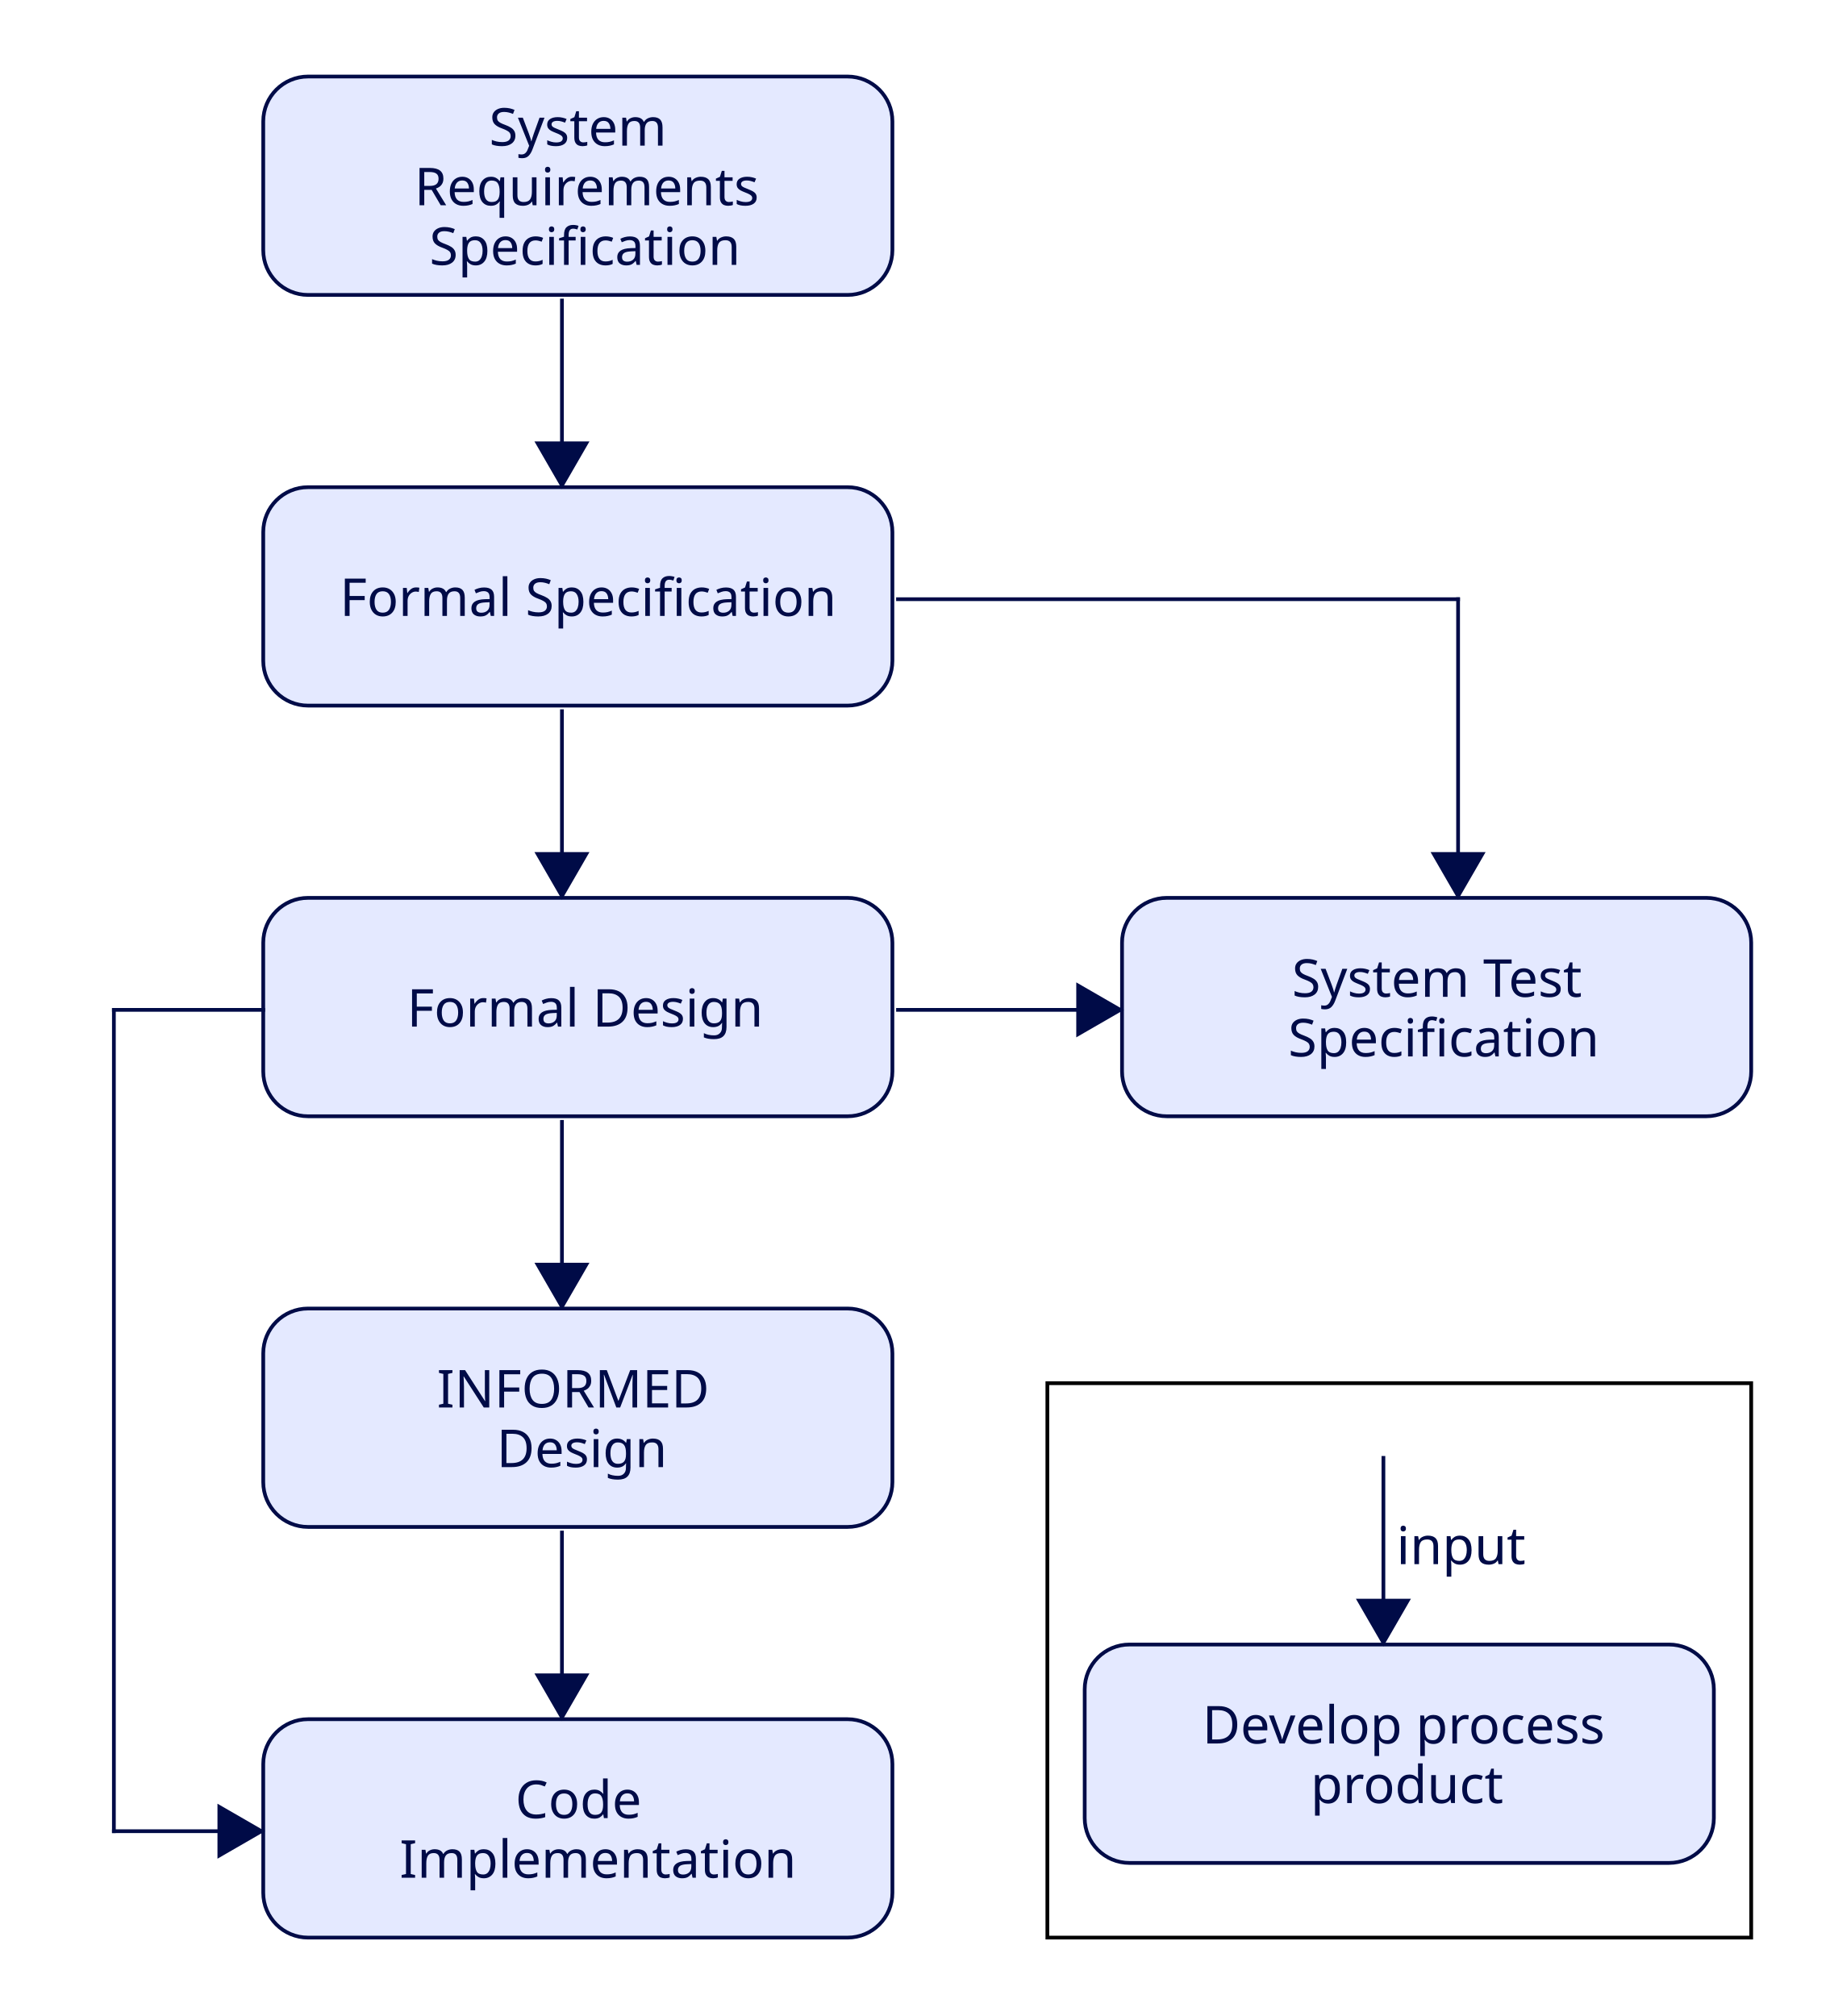
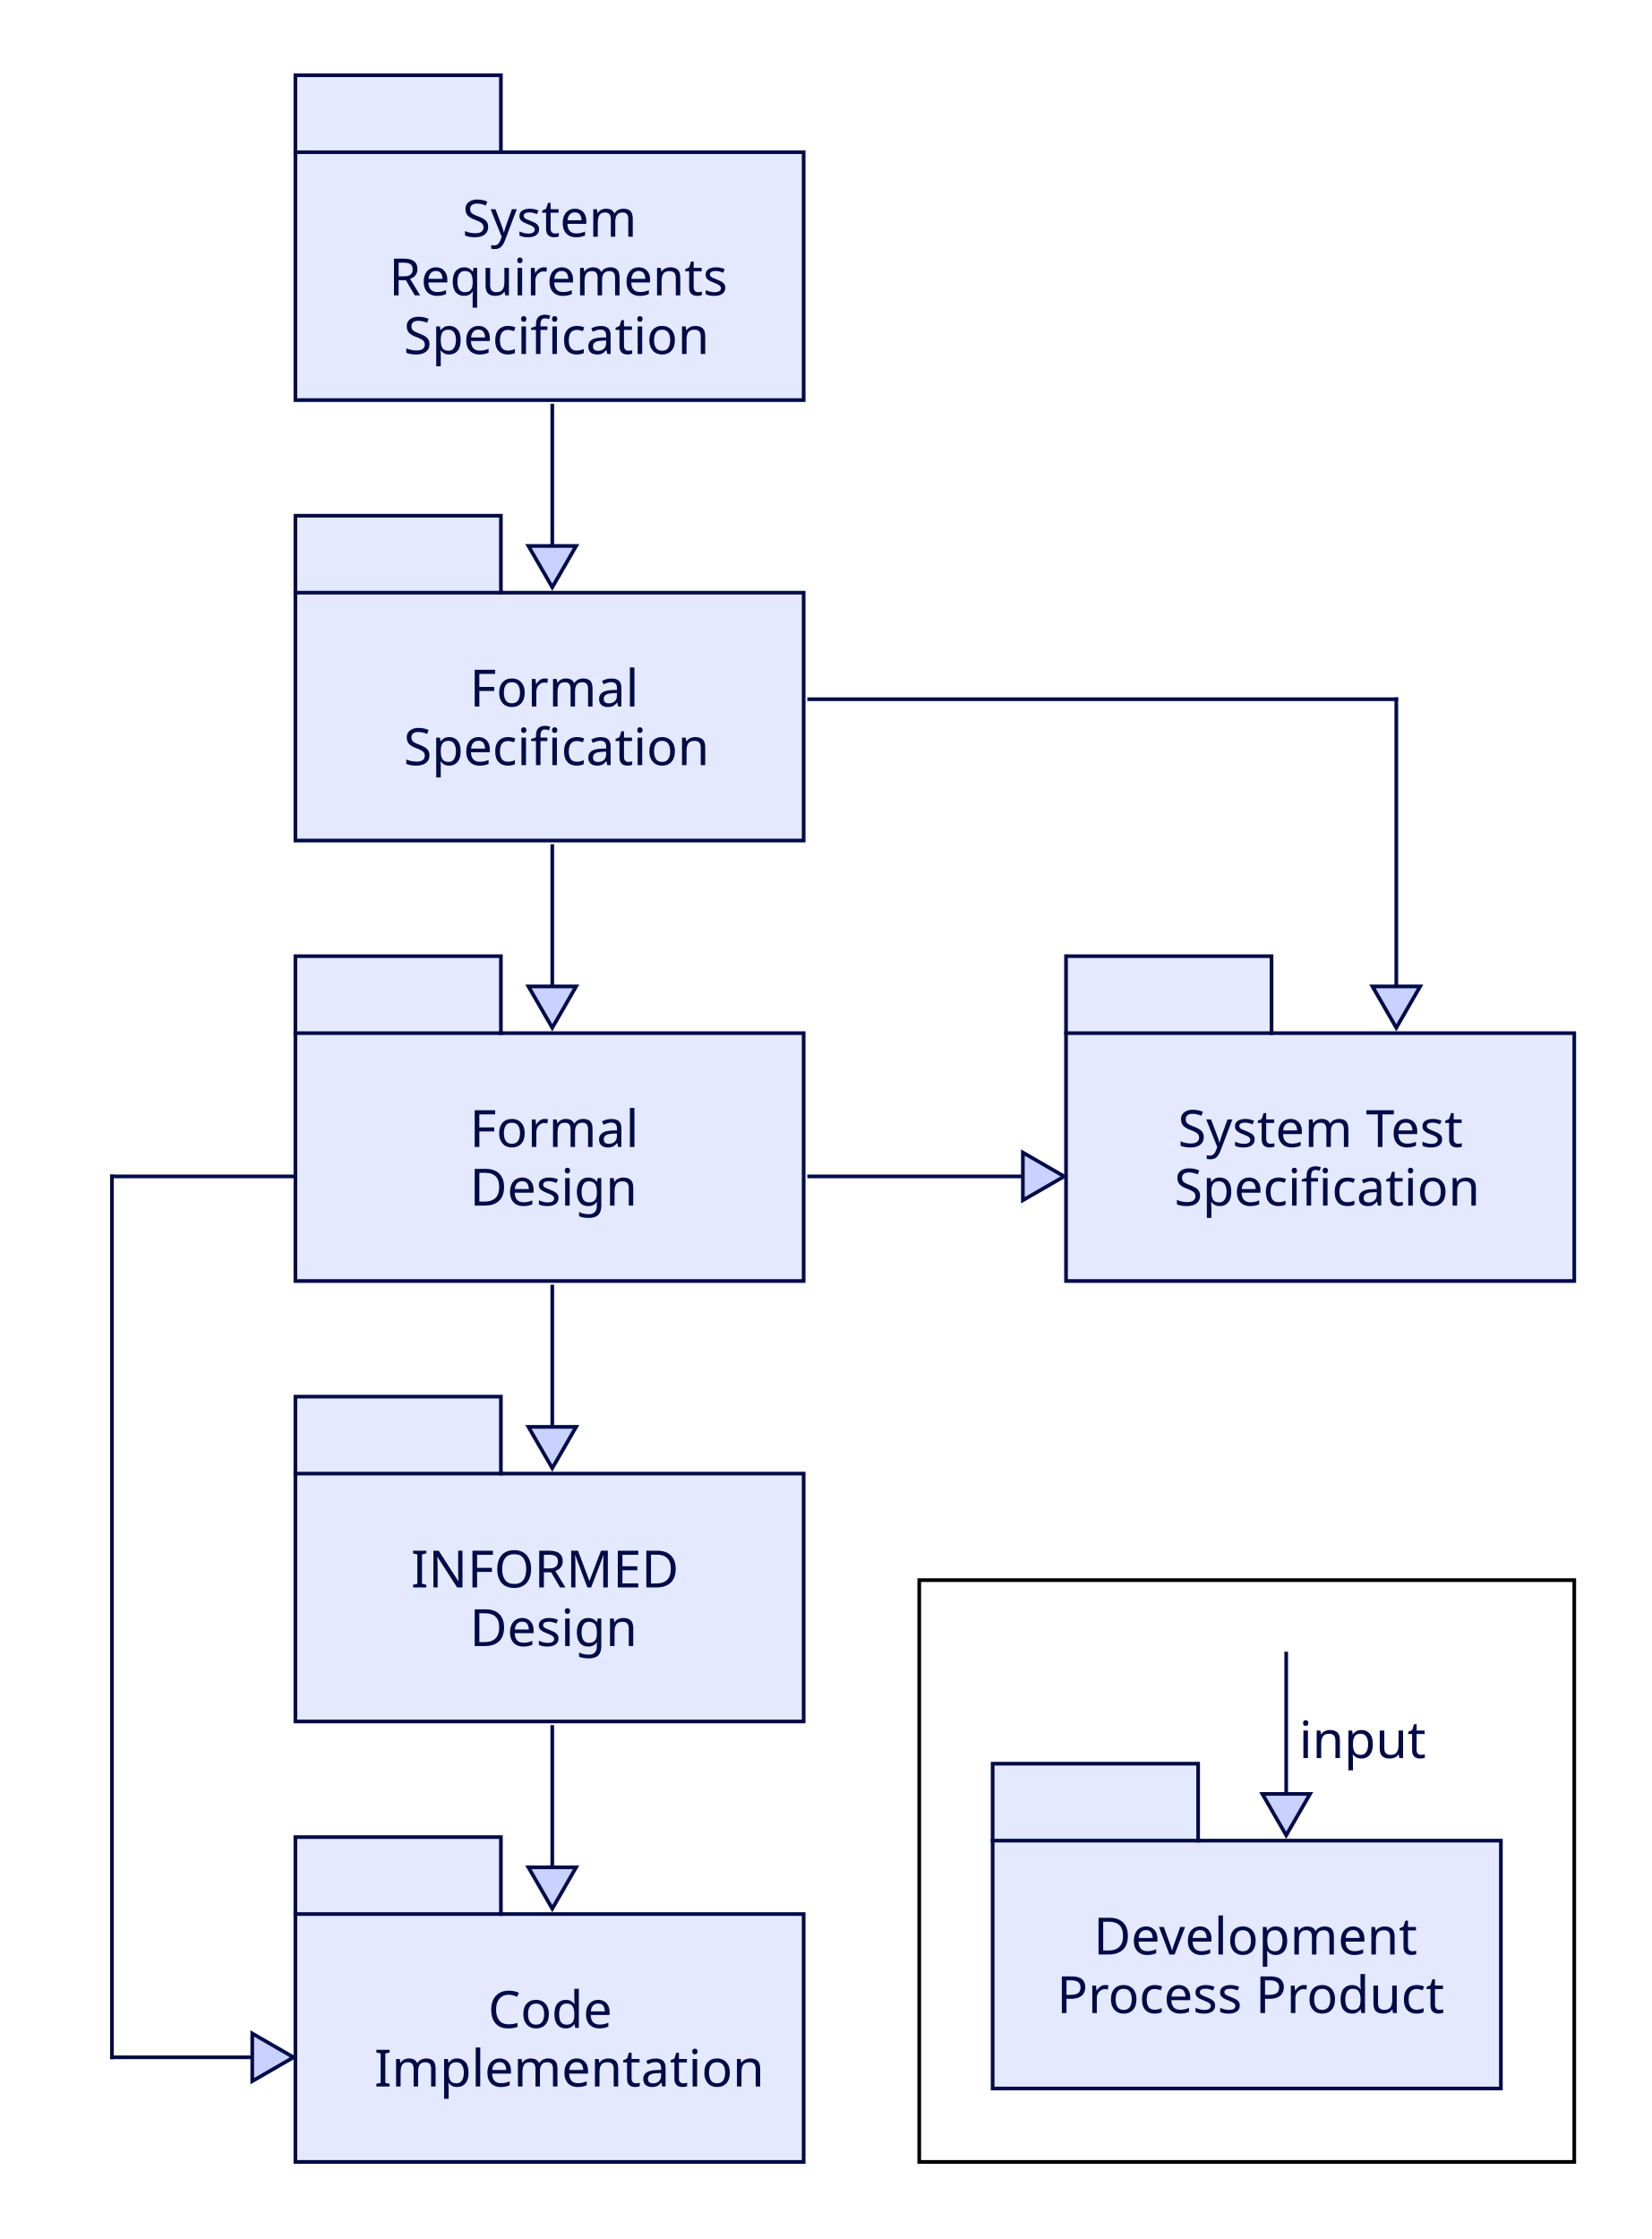
- <svg xmlns="http://www.w3.org/2000/svg" fill-opacity="1" color-rendering="auto" color-interpolation="auto" text-rendering="auto" stroke="black" stroke-linecap="square" width="490" stroke-miterlimit="10" shape-rendering="auto" stroke-opacity="1" fill="black" stroke-dasharray="none" font-weight="normal" stroke-width="1" viewBox="360 160 490 540" height="540" font-family="'Dialog'" font-style="normal" stroke-linejoin="miter" font-size="12px" stroke-dashoffset="0" image-rendering="auto">
+ <svg xmlns="http://www.w3.org/2000/svg" fill-opacity="1" color-rendering="auto" color-interpolation="auto" text-rendering="auto" stroke="black" stroke-linecap="square" width="450" stroke-miterlimit="10" shape-rendering="auto" stroke-opacity="1" fill="black" stroke-dasharray="none" font-weight="normal" stroke-width="1" viewBox="470 170 450 610" height="610" font-family="'Dialog'" font-style="normal" stroke-linejoin="miter" font-size="12px" stroke-dashoffset="0" image-rendering="auto">
  <defs id="genericDefs" />
  <g>
    <defs id="defs1">
      <clipPath clipPathUnits="userSpaceOnUse" id="clipPath1">
        <path d="M0 0 L2147483647 0 L2147483647 2147483647 L0 2147483647 L0 0 Z" />
      </clipPath>
      <clipPath clipPathUnits="userSpaceOnUse" id="clipPath2">
-         <path d="M0 0 L0 150 L190 150 L190 0 Z" />
+         <path d="M0 0 L0 160 L180 160 L180 0 Z" />
      </clipPath>
      <clipPath clipPathUnits="userSpaceOnUse" id="clipPath3">
-         <path d="M0 0 L0 60 L170 60 L170 0 Z" />
+         <path d="M0 0 L0 90 L140 90 L140 0 Z" />
      </clipPath>
      <clipPath clipPathUnits="userSpaceOnUse" id="clipPath4">
-         <path d="M0 0 L0 110 L180 110 L180 0 Z" />
+         <path d="M0 0 L0 120 L190 120 L190 0 Z" />
      </clipPath>
      <clipPath clipPathUnits="userSpaceOnUse" id="clipPath5">
        <path d="M0 0 L0 80 L60 80 L60 0 Z" />
      </clipPath>
      <clipPath clipPathUnits="userSpaceOnUse" id="clipPath6">
-         <path d="M0 0 L0 250 L70 250 L70 0 Z" />
+         <path d="M0 0 L0 270 L80 270 L80 0 Z" />
      </clipPath>
      <clipPath clipPathUnits="userSpaceOnUse" id="clipPath7">
-         <path d="M0 0 L0 30 L90 30 L90 0 Z" />
+         <path d="M0 0 L0 30 L100 30 L100 0 Z" />
      </clipPath>
      <clipPath clipPathUnits="userSpaceOnUse" id="clipPath8">
        <path d="M0 0 L0 80 L30 80 L30 0 Z" />
      </clipPath>
    </defs>
-     <g fill="rgb(255,255,255)" fill-opacity="0" transform="translate(640,530)" stroke-opacity="0" stroke="rgb(255,255,255)">
-       <rect x="0.5" width="188.5" height="148.5" y="0.5" clip-path="url(#clipPath2)" stroke="none" />
+     <g fill="rgb(255,255,255)" fill-opacity="0" transform="translate(720,600)" stroke-opacity="0" stroke="rgb(255,255,255)">
+       <rect x="0.5" width="178.5" height="158.5" y="0.5" clip-path="url(#clipPath2)" stroke="none" />
    </g>
-     <g transform="translate(640,530)">
-       <rect fill="none" x="0.5" width="188.5" height="148.5" y="0.5" clip-path="url(#clipPath2)" />
+     <g transform="translate(720,600)">
+       <rect fill="none" x="0.5" width="178.5" height="158.5" y="0.5" clip-path="url(#clipPath2)" />
    </g>
-     <g fill="rgb(201,210,255)" fill-opacity="0.49" transform="translate(650,600)" stroke-opacity="0.49" stroke="rgb(201,210,255)">
-       <rect x="0.5" y="0.5" clip-path="url(#clipPath3)" width="168.5" rx="12" ry="12" height="58.5" stroke="none" />
+     <g fill="rgb(201,210,255)" fill-opacity="0.49" transform="translate(740,650)" stroke-opacity="0.49" stroke="rgb(201,210,255)">
+       <path d="M0.5 0.5 L56.5 0.5 L56.5 21.469 L139 21.469 L139 89 L0.5 89 Z" stroke="none" clip-path="url(#clipPath3)" />
    </g>
-     <g fill="rgb(0,11,71)" transform="translate(650,600)" stroke="rgb(0,11,71)">
-       <rect x="0.5" y="0.5" clip-path="url(#clipPath3)" fill="none" width="168.5" rx="12" ry="12" height="58.5" />
-       <text x="32" font-size="14px" y="27" clip-path="url(#clipPath3)" font-family="sans-serif" stroke="none" xml:space="preserve">Develop process</text>
-       <text x="61" font-size="14px" y="42.969" clip-path="url(#clipPath3)" font-family="sans-serif" stroke="none" xml:space="preserve">product</text>
+     <g fill="rgb(0,11,71)" transform="translate(740,650)" stroke="rgb(0,11,71)">
+       <path fill="none" d="M0.5 0.5 L56.5 0.5 L56.5 21.469 L139 21.469 L139 89 L0.5 89 Z" clip-path="url(#clipPath3)" />
+       <path fill="none" d="M0.5 21.469 L56.5 21.469" clip-path="url(#clipPath3)" />
+       <text x="28" font-size="14px" y="52.484" clip-path="url(#clipPath3)" font-family="sans-serif" stroke="none" xml:space="preserve">Development </text>
+       <text x="18" font-size="14px" y="68.453" clip-path="url(#clipPath3)" font-family="sans-serif" stroke="none" xml:space="preserve">Process Product</text>
    </g>
-     <g fill="rgb(201,210,255)" fill-opacity="0.49" transform="translate(430,620)" stroke-opacity="0.49" stroke="rgb(201,210,255)">
-       <rect x="0.5" y="0.5" clip-path="url(#clipPath3)" width="168.5" rx="12" ry="12" height="58.5" stroke="none" />
+     <g fill="rgb(201,210,255)" fill-opacity="0.49" transform="translate(550,670)" stroke-opacity="0.49" stroke="rgb(201,210,255)">
+       <path d="M0.5 0.5 L56.5 0.5 L56.5 21.469 L139 21.469 L139 89 L0.5 89 Z" stroke="none" clip-path="url(#clipPath3)" />
    </g>
-     <g fill="rgb(0,11,71)" transform="translate(430,620)" stroke="rgb(0,11,71)">
-       <rect x="0.5" y="0.5" clip-path="url(#clipPath3)" fill="none" width="168.5" rx="12" ry="12" height="58.5" />
-       <text x="68" font-size="14px" y="27" clip-path="url(#clipPath3)" font-family="sans-serif" stroke="none" xml:space="preserve">Code</text>
-       <text x="37" font-size="14px" y="42.969" clip-path="url(#clipPath3)" font-family="sans-serif" stroke="none" xml:space="preserve">Implementation</text>
+     <g fill="rgb(0,11,71)" transform="translate(550,670)" stroke="rgb(0,11,71)">
+       <path fill="none" d="M0.5 0.5 L56.5 0.5 L56.5 21.469 L139 21.469 L139 89 L0.5 89 Z" clip-path="url(#clipPath3)" />
+       <path fill="none" d="M0.5 21.469 L56.5 21.469" clip-path="url(#clipPath3)" />
+       <text x="53" font-size="14px" y="52.484" clip-path="url(#clipPath3)" font-family="sans-serif" stroke="none" xml:space="preserve">Code</text>
+       <text x="22" font-size="14px" y="68.453" clip-path="url(#clipPath3)" font-family="sans-serif" stroke="none" xml:space="preserve">Implementation</text>
    </g>
-     <g fill="rgb(201,210,255)" fill-opacity="0.49" transform="translate(430,510)" stroke-opacity="0.49" stroke="rgb(201,210,255)">
-       <rect x="0.5" y="0.5" clip-path="url(#clipPath3)" width="168.5" rx="12" ry="12" height="58.5" stroke="none" />
+     <g fill="rgb(201,210,255)" fill-opacity="0.49" transform="translate(550,550)" stroke-opacity="0.49" stroke="rgb(201,210,255)">
+       <path d="M0.5 0.5 L56.5 0.5 L56.5 21.469 L139 21.469 L139 89 L0.5 89 Z" stroke="none" clip-path="url(#clipPath3)" />
    </g>
-     <g fill="rgb(0,11,71)" transform="translate(430,510)" stroke="rgb(0,11,71)">
-       <rect x="0.5" y="0.5" clip-path="url(#clipPath3)" fill="none" width="168.5" rx="12" ry="12" height="58.5" />
-       <text x="47" font-size="14px" y="27" clip-path="url(#clipPath3)" font-family="sans-serif" stroke="none" xml:space="preserve">INFORMED</text>
-       <text x="63" font-size="14px" y="42.969" clip-path="url(#clipPath3)" font-family="sans-serif" stroke="none" xml:space="preserve">Design</text>
+     <g fill="rgb(0,11,71)" transform="translate(550,550)" stroke="rgb(0,11,71)">
+       <path fill="none" d="M0.5 0.5 L56.5 0.5 L56.5 21.469 L139 21.469 L139 89 L0.5 89 Z" clip-path="url(#clipPath3)" />
+       <path fill="none" d="M0.5 21.469 L56.5 21.469" clip-path="url(#clipPath3)" />
+       <text x="32" font-size="14px" y="52.484" clip-path="url(#clipPath3)" font-family="sans-serif" stroke="none" xml:space="preserve">INFORMED</text>
+       <text x="48" font-size="14px" y="68.453" clip-path="url(#clipPath3)" font-family="sans-serif" stroke="none" xml:space="preserve">Design</text>
    </g>
-     <g fill="rgb(201,210,255)" fill-opacity="0.49" transform="translate(660,400)" stroke-opacity="0.49" stroke="rgb(201,210,255)">
-       <rect x="0.5" y="0.5" clip-path="url(#clipPath3)" width="168.5" rx="12" ry="12" height="58.5" stroke="none" />
+     <g fill="rgb(201,210,255)" fill-opacity="0.49" transform="translate(760,430)" stroke-opacity="0.49" stroke="rgb(201,210,255)">
+       <path d="M0.5 0.5 L56.5 0.5 L56.5 21.469 L139 21.469 L139 89 L0.5 89 Z" stroke="none" clip-path="url(#clipPath3)" />
    </g>
-     <g fill="rgb(0,11,71)" transform="translate(660,400)" stroke="rgb(0,11,71)">
-       <rect x="0.5" y="0.5" clip-path="url(#clipPath3)" fill="none" width="168.5" rx="12" ry="12" height="58.5" />
-       <text x="46" font-size="14px" y="27" clip-path="url(#clipPath3)" font-family="sans-serif" stroke="none" xml:space="preserve">System Test</text>
-       <text x="45" font-size="14px" y="42.969" clip-path="url(#clipPath3)" font-family="sans-serif" stroke="none" xml:space="preserve">Specification</text>
+     <g fill="rgb(0,11,71)" transform="translate(760,430)" stroke="rgb(0,11,71)">
+       <path fill="none" d="M0.5 0.5 L56.5 0.5 L56.5 21.469 L139 21.469 L139 89 L0.5 89 Z" clip-path="url(#clipPath3)" />
+       <path fill="none" d="M0.5 21.469 L56.5 21.469" clip-path="url(#clipPath3)" />
+       <text x="31" font-size="14px" y="52.484" clip-path="url(#clipPath3)" font-family="sans-serif" stroke="none" xml:space="preserve">System Test</text>
+       <text x="30" font-size="14px" y="68.453" clip-path="url(#clipPath3)" font-family="sans-serif" stroke="none" xml:space="preserve">Specification</text>
    </g>
-     <g fill="rgb(201,210,255)" fill-opacity="0.49" transform="translate(430,290)" stroke-opacity="0.49" stroke="rgb(201,210,255)">
-       <rect x="0.5" y="0.5" clip-path="url(#clipPath3)" width="168.5" rx="12" ry="12" height="58.5" stroke="none" />
+     <g fill="rgb(201,210,255)" fill-opacity="0.49" transform="translate(550,430)" stroke-opacity="0.49" stroke="rgb(201,210,255)">
+       <path d="M0.5 0.5 L56.5 0.5 L56.5 21.469 L139 21.469 L139 89 L0.5 89 Z" stroke="none" clip-path="url(#clipPath3)" />
    </g>
-     <g fill="rgb(0,11,71)" transform="translate(430,290)" stroke="rgb(0,11,71)">
-       <rect x="0.5" y="0.5" clip-path="url(#clipPath3)" fill="none" width="168.5" rx="12" ry="12" height="58.5" />
-       <text x="21" font-size="14px" y="34.984" clip-path="url(#clipPath3)" font-family="sans-serif" stroke="none" xml:space="preserve">Formal Specification</text>
+     <g fill="rgb(0,11,71)" transform="translate(550,430)" stroke="rgb(0,11,71)">
+       <path fill="none" d="M0.5 0.5 L56.5 0.5 L56.5 21.469 L139 21.469 L139 89 L0.5 89 Z" clip-path="url(#clipPath3)" />
+       <path fill="none" d="M0.5 21.469 L56.5 21.469" clip-path="url(#clipPath3)" />
+       <text x="48" font-size="14px" y="52.484" clip-path="url(#clipPath3)" font-family="sans-serif" stroke="none" xml:space="preserve">Formal </text>
+       <text x="48" font-size="14px" y="68.453" clip-path="url(#clipPath3)" font-family="sans-serif" stroke="none" xml:space="preserve">Design</text>
    </g>
-     <g fill="rgb(201,210,255)" fill-opacity="0.49" transform="translate(430,400)" stroke-opacity="0.49" stroke="rgb(201,210,255)">
-       <rect x="0.5" y="0.5" clip-path="url(#clipPath3)" width="168.5" rx="12" ry="12" height="58.5" stroke="none" />
+     <g fill="rgb(201,210,255)" fill-opacity="0.49" transform="translate(550,310)" stroke-opacity="0.49" stroke="rgb(201,210,255)">
+       <path d="M0.5 0.5 L56.5 0.5 L56.5 21.469 L139 21.469 L139 89 L0.5 89 Z" stroke="none" clip-path="url(#clipPath3)" />
    </g>
-     <g fill="rgb(0,11,71)" transform="translate(430,400)" stroke="rgb(0,11,71)">
-       <rect x="0.5" y="0.5" clip-path="url(#clipPath3)" fill="none" width="168.5" rx="12" ry="12" height="58.5" />
-       <text x="39" font-size="14px" y="34.984" clip-path="url(#clipPath3)" font-family="sans-serif" stroke="none" xml:space="preserve">Formal Design</text>
+     <g fill="rgb(0,11,71)" transform="translate(550,310)" stroke="rgb(0,11,71)">
+       <path fill="none" d="M0.5 0.5 L56.5 0.5 L56.5 21.469 L139 21.469 L139 89 L0.5 89 Z" clip-path="url(#clipPath3)" />
+       <path fill="none" d="M0.5 21.469 L56.5 21.469" clip-path="url(#clipPath3)" />
+       <text x="48" font-size="14px" y="52.484" clip-path="url(#clipPath3)" font-family="sans-serif" stroke="none" xml:space="preserve">Formal</text>
+       <text x="30" font-size="14px" y="68.453" clip-path="url(#clipPath3)" font-family="sans-serif" stroke="none" xml:space="preserve">Specification</text>
    </g>
-     <g fill="rgb(201,210,255)" fill-opacity="0.49" transform="translate(430,180)" stroke-opacity="0.49" stroke="rgb(201,210,255)">
-       <rect x="0.5" y="0.5" clip-path="url(#clipPath3)" width="168.5" rx="12" ry="12" height="58.5" stroke="none" />
+     <g fill="rgb(201,210,255)" fill-opacity="0.49" transform="translate(550,190)" stroke-opacity="0.49" stroke="rgb(201,210,255)">
+       <path d="M0.5 0.5 L56.5 0.5 L56.5 21.469 L139 21.469 L139 89 L0.5 89 Z" stroke="none" clip-path="url(#clipPath3)" />
    </g>
-     <g fill="rgb(0,11,71)" transform="translate(430,180)" stroke="rgb(0,11,71)">
-       <rect x="0.5" y="0.5" clip-path="url(#clipPath3)" fill="none" width="168.5" rx="12" ry="12" height="58.5" />
-       <text x="61" font-size="14px" y="19.016" clip-path="url(#clipPath3)" font-family="sans-serif" stroke="none" xml:space="preserve">System</text>
-       <text x="41" font-size="14px" y="34.984" clip-path="url(#clipPath3)" font-family="sans-serif" stroke="none" xml:space="preserve">Requirements</text>
-       <text x="45" font-size="14px" y="50.953" clip-path="url(#clipPath3)" font-family="sans-serif" stroke="none" xml:space="preserve">Specification</text>
+     <g fill="rgb(0,11,71)" transform="translate(550,190)" stroke="rgb(0,11,71)">
+       <path fill="none" d="M0.5 0.5 L56.5 0.5 L56.5 21.469 L139 21.469 L139 89 L0.5 89 Z" clip-path="url(#clipPath3)" />
+       <path fill="none" d="M0.5 21.469 L56.5 21.469" clip-path="url(#clipPath3)" />
+       <text x="46" font-size="14px" y="44.5" clip-path="url(#clipPath3)" font-family="sans-serif" stroke="none" xml:space="preserve">System</text>
+       <text x="26" font-size="14px" y="60.469" clip-path="url(#clipPath3)" font-family="sans-serif" stroke="none" xml:space="preserve">Requirements</text>
+       <text x="30" font-size="14px" y="76.438" clip-path="url(#clipPath3)" font-family="sans-serif" stroke="none" xml:space="preserve">Specification</text>
    </g>
-     <g fill="rgb(0,11,71)" transform="translate(590,310)" stroke="rgb(0,11,71)">
-       <path fill="none" d="M160.5 89.5 L160.5 10.5" clip-path="url(#clipPath4)" />
-       <path fill="none" d="M160.5 10.5 L10.5 10.5" clip-path="url(#clipPath4)" />
-       <path d="M167 78.742 L160.5 90 L154 78.742 Z" clip-path="url(#clipPath4)" stroke="none" />
-       <path fill="none" d="M167 78.742 L160.5 90 L154 78.742 Z" clip-path="url(#clipPath4)" />
+     <g fill="rgb(0,11,71)" transform="translate(680,350)" stroke="rgb(0,11,71)">
+       <path fill="none" d="M170.5 99.5 L170.5 10.5" clip-path="url(#clipPath4)" />
+       <path fill="none" d="M170.5 10.5 L10.5 10.5" clip-path="url(#clipPath4)" />
+       <path fill="rgb(201,210,255)" d="M177 88.742 L170.5 100 L164 88.742 Z" clip-path="url(#clipPath4)" stroke="none" />
+       <path fill="none" d="M177 88.742 L170.5 100 L164 88.742 Z" clip-path="url(#clipPath4)" />
    </g>
-     <g fill="rgb(0,11,71)" transform="translate(720,540)" stroke="rgb(0,11,71)">
+     <g fill="rgb(0,11,71)" transform="translate(810,610)" stroke="rgb(0,11,71)">
      <path fill="none" d="M10.5 59.5 L10.5 10.5" clip-path="url(#clipPath5)" />
-       <path d="M17 48.742 L10.5 60 L4 48.742 Z" clip-path="url(#clipPath5)" stroke="none" />
+       <path fill="rgb(201,210,255)" d="M17 48.742 L10.5 60 L4 48.742 Z" clip-path="url(#clipPath5)" stroke="none" />
      <path fill="none" d="M17 48.742 L10.5 60 L4 48.742 Z" clip-path="url(#clipPath5)" />
      <text x="14" font-size="14px" y="38.969" clip-path="url(#clipPath5)" font-family="sans-serif" stroke="none" xml:space="preserve">input</text>
    </g>
-     <g fill="rgb(0,11,71)" transform="translate(380,420)" stroke="rgb(0,11,71)">
-       <path fill="none" d="M49.5 230.5 L10.5 230.5" clip-path="url(#clipPath6)" />
-       <path fill="none" d="M10.5 230.5 L10.5 10.5" clip-path="url(#clipPath6)" />
-       <path fill="none" d="M10.5 10.5 L50.5 10.5" clip-path="url(#clipPath6)" />
-       <path d="M38.742 224 L50 230.5 L38.742 237 Z" clip-path="url(#clipPath6)" stroke="none" />
-       <path fill="none" d="M38.742 224 L50 230.5 L38.742 237 Z" clip-path="url(#clipPath6)" />
+     <g fill="rgb(0,11,71)" transform="translate(490,480)" stroke="rgb(0,11,71)">
+       <path fill="none" d="M59.5 250.5 L10.5 250.5" clip-path="url(#clipPath6)" />
+       <path fill="none" d="M10.5 250.5 L10.5 10.5" clip-path="url(#clipPath6)" />
+       <path fill="none" d="M10.5 10.5 L60.5 10.5" clip-path="url(#clipPath6)" />
+       <path fill="rgb(201,210,255)" d="M48.742 244 L60 250.5 L48.742 257 Z" clip-path="url(#clipPath6)" stroke="none" />
+       <path fill="none" d="M48.742 244 L60 250.5 L48.742 257 Z" clip-path="url(#clipPath6)" />
    </g>
-     <g fill="rgb(0,11,71)" transform="translate(590,420)" stroke="rgb(0,11,71)">
-       <path fill="none" d="M69.5 10.5 L10.5 10.5" clip-path="url(#clipPath7)" />
-       <path d="M58.742 4 L70 10.5 L58.742 17 Z" clip-path="url(#clipPath7)" stroke="none" />
-       <path fill="none" d="M58.742 4 L70 10.5 L58.742 17 Z" clip-path="url(#clipPath7)" />
+     <g fill="rgb(0,11,71)" transform="translate(680,480)" stroke="rgb(0,11,71)">
+       <path fill="none" d="M79.5 10.5 L10.5 10.5" clip-path="url(#clipPath7)" />
+       <path fill="rgb(201,210,255)" d="M68.742 4 L80 10.5 L68.742 17 Z" clip-path="url(#clipPath7)" stroke="none" />
+       <path fill="none" d="M68.742 4 L80 10.5 L68.742 17 Z" clip-path="url(#clipPath7)" />
    </g>
-     <g fill="rgb(0,11,71)" transform="translate(500,560)" stroke="rgb(0,11,71)">
+     <g fill="rgb(0,11,71)" transform="translate(610,630)" stroke="rgb(0,11,71)">
      <path fill="none" d="M10.5 59.5 L10.5 10.5" clip-path="url(#clipPath8)" />
-       <path d="M17 48.742 L10.5 60 L4 48.742 Z" clip-path="url(#clipPath8)" stroke="none" />
+       <path fill="rgb(201,210,255)" d="M17 48.742 L10.5 60 L4 48.742 Z" clip-path="url(#clipPath8)" stroke="none" />
      <path fill="none" d="M17 48.742 L10.5 60 L4 48.742 Z" clip-path="url(#clipPath8)" />
    </g>
-     <g fill="rgb(0,11,71)" transform="translate(500,450)" stroke="rgb(0,11,71)">
+     <g fill="rgb(0,11,71)" transform="translate(610,510)" stroke="rgb(0,11,71)">
      <path fill="none" d="M10.5 59.5 L10.5 10.5" clip-path="url(#clipPath8)" />
-       <path d="M17 48.742 L10.5 60 L4 48.742 Z" clip-path="url(#clipPath8)" stroke="none" />
+       <path fill="rgb(201,210,255)" d="M17 48.742 L10.5 60 L4 48.742 Z" clip-path="url(#clipPath8)" stroke="none" />
      <path fill="none" d="M17 48.742 L10.5 60 L4 48.742 Z" clip-path="url(#clipPath8)" />
    </g>
-     <g fill="rgb(0,11,71)" transform="translate(500,340)" stroke="rgb(0,11,71)">
+     <g fill="rgb(0,11,71)" transform="translate(610,390)" stroke="rgb(0,11,71)">
      <path fill="none" d="M10.5 59.5 L10.5 10.5" clip-path="url(#clipPath8)" />
-       <path d="M17 48.742 L10.5 60 L4 48.742 Z" clip-path="url(#clipPath8)" stroke="none" />
+       <path fill="rgb(201,210,255)" d="M17 48.742 L10.5 60 L4 48.742 Z" clip-path="url(#clipPath8)" stroke="none" />
      <path fill="none" d="M17 48.742 L10.5 60 L4 48.742 Z" clip-path="url(#clipPath8)" />
    </g>
-     <g fill="rgb(0,11,71)" transform="translate(500,230)" stroke="rgb(0,11,71)">
+     <g fill="rgb(0,11,71)" transform="translate(610,270)" stroke="rgb(0,11,71)">
      <path fill="none" d="M10.5 59.5 L10.5 10.5" clip-path="url(#clipPath8)" />
-       <path d="M17 48.742 L10.5 60 L4 48.742 Z" clip-path="url(#clipPath8)" stroke="none" />
+       <path fill="rgb(201,210,255)" d="M17 48.742 L10.5 60 L4 48.742 Z" clip-path="url(#clipPath8)" stroke="none" />
      <path fill="none" d="M17 48.742 L10.5 60 L4 48.742 Z" clip-path="url(#clipPath8)" />
    </g>
  </g>
</svg>
